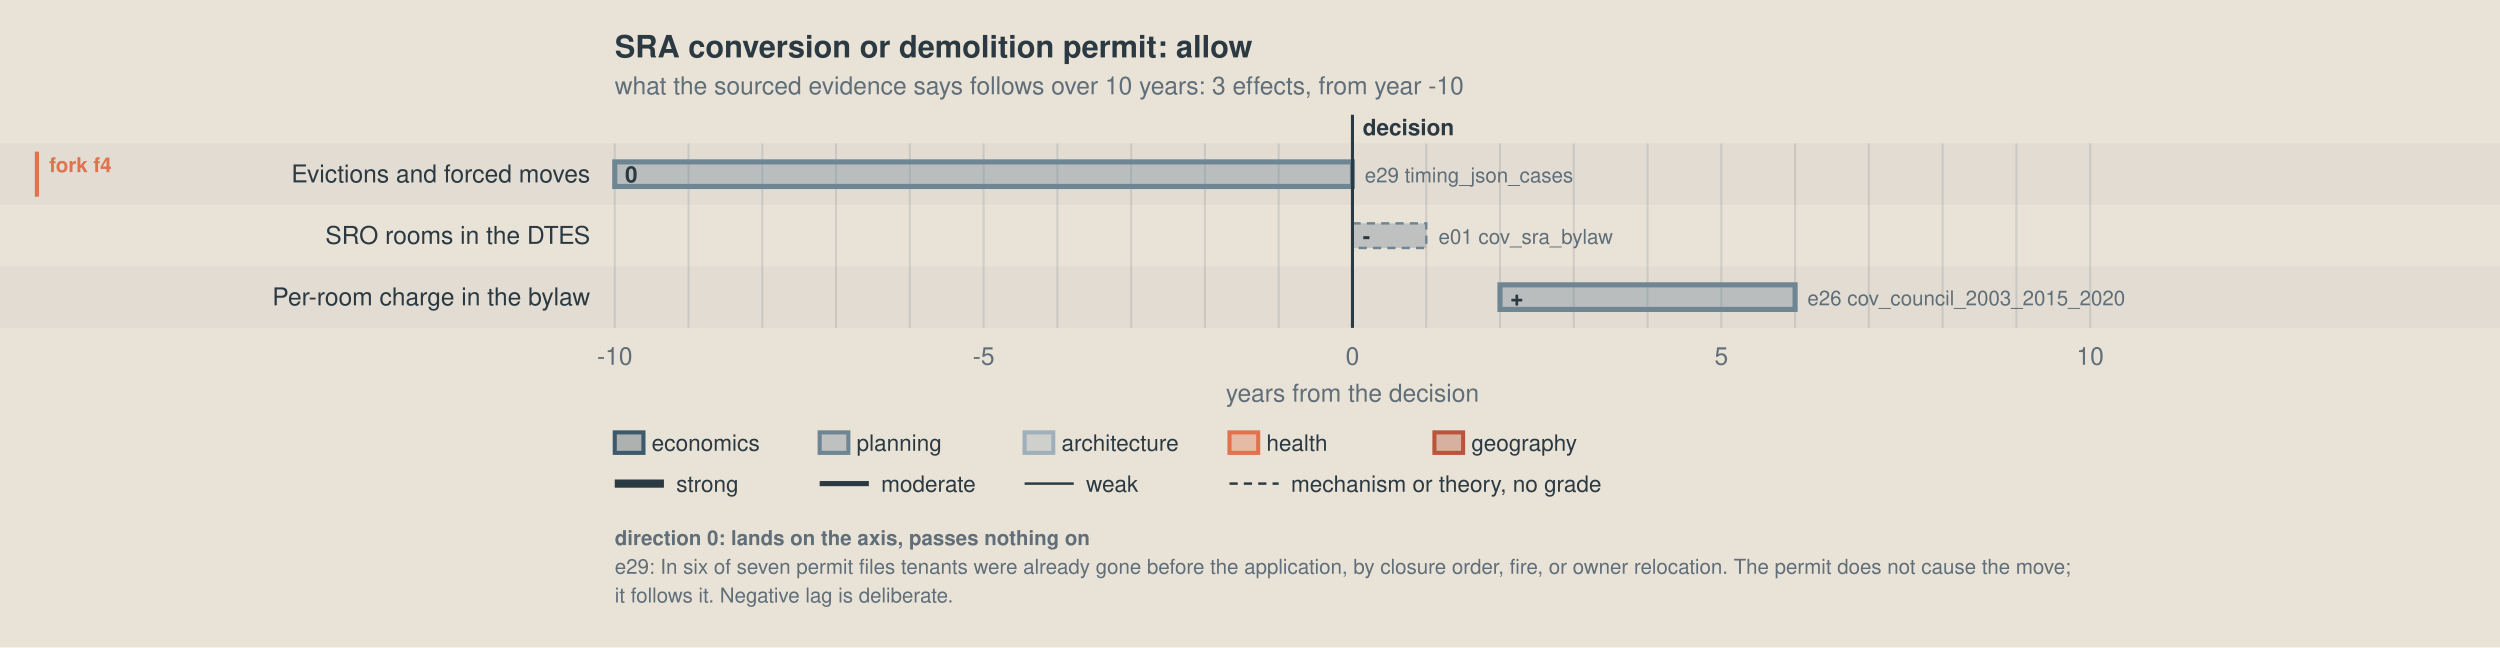
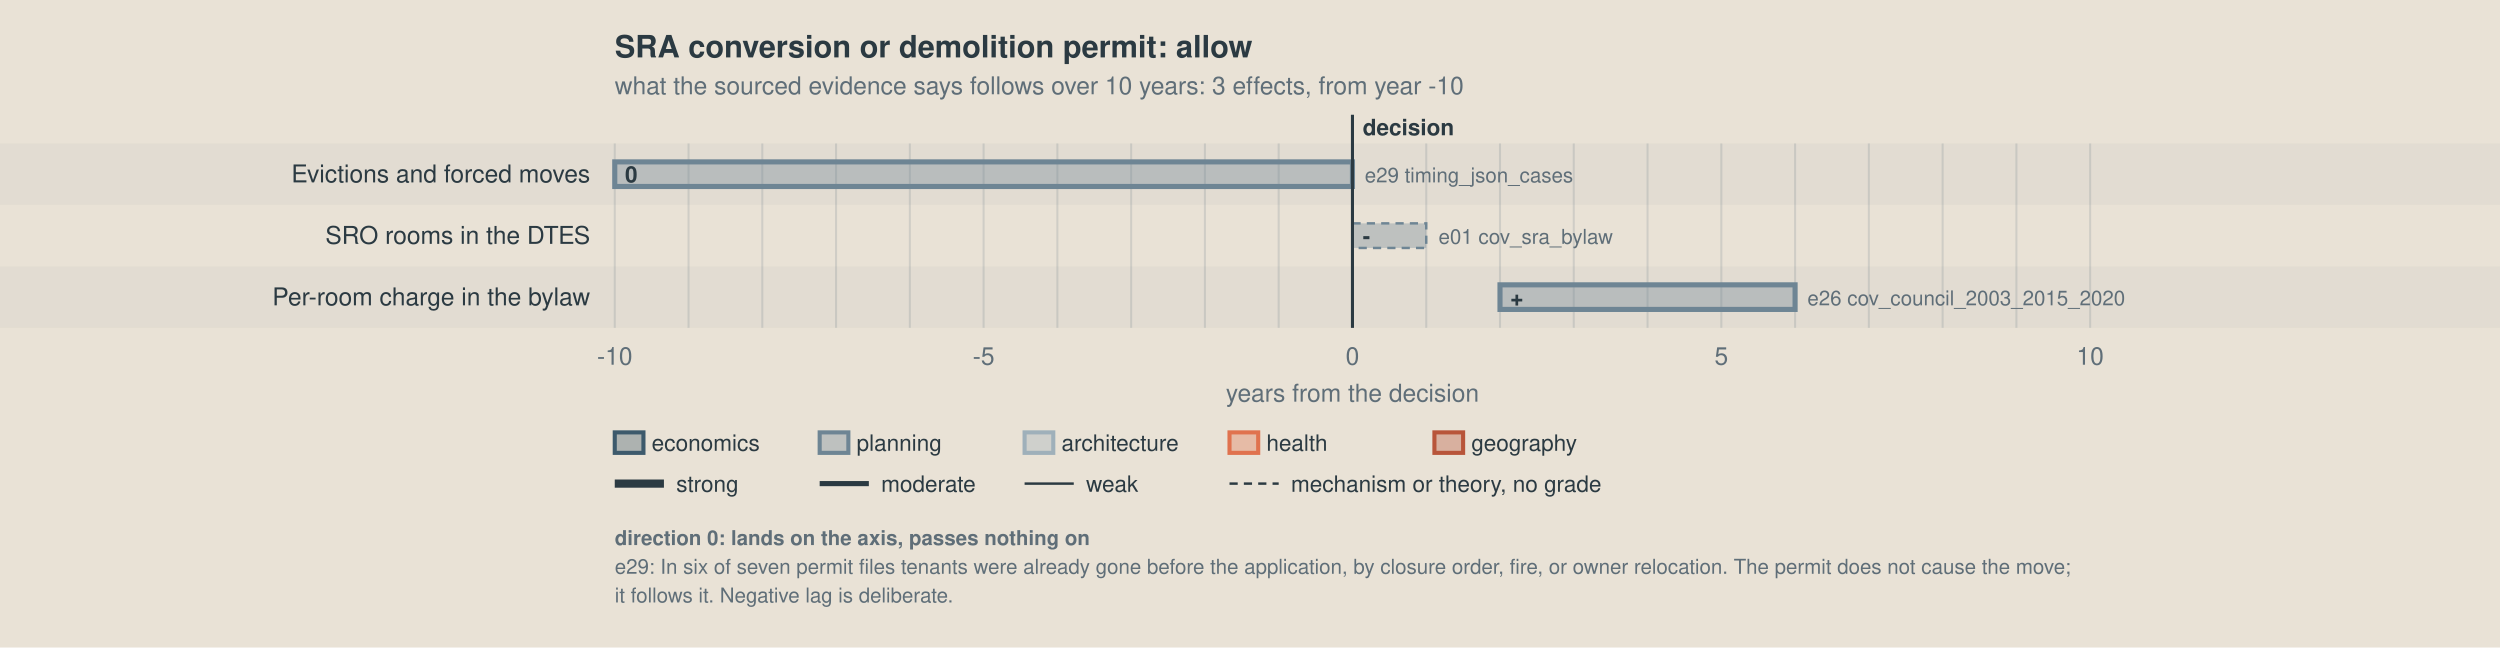
<svg xmlns="http://www.w3.org/2000/svg" width="1220" height="316" viewBox="0 0 1220 316" font-family="Helvetica, Arial, sans-serif" font-size="12" fill="#2B3A42">
  <defs>
    <pattern id="hatch" width="6" height="6" patternUnits="userSpaceOnUse" patternTransform="rotate(45)">
      <line x1="0" y1="0" x2="0" y2="6" stroke="#C9A66B" stroke-opacity="0.6" stroke-width="1" />
    </pattern>
  </defs>
  <rect width="1220" height="316" fill="#E9E2D6" />
  <text x="300" y="28" font-size="15" font-weight="bold">SRA conversion or demolition permit: allow</text>
  <text x="300" y="46" fill="#5F6E78">what the sourced evidence says follows over 10 years: 3 effects, from year -10</text>
  <line x1="300" y1="70" x2="300" y2="160" stroke="#3D5A6C" stroke-opacity="0.15" stroke-width="1" />
  <text x="300" y="178" text-anchor="middle" fill="#5F6E78">-10</text>
  <line x1="336" y1="70" x2="336" y2="160" stroke="#3D5A6C" stroke-opacity="0.15" stroke-width="1" />
  <line x1="372" y1="70" x2="372" y2="160" stroke="#3D5A6C" stroke-opacity="0.15" stroke-width="1" />
  <line x1="408" y1="70" x2="408" y2="160" stroke="#3D5A6C" stroke-opacity="0.15" stroke-width="1" />
  <line x1="444" y1="70" x2="444" y2="160" stroke="#3D5A6C" stroke-opacity="0.15" stroke-width="1" />
  <line x1="480" y1="70" x2="480" y2="160" stroke="#3D5A6C" stroke-opacity="0.15" stroke-width="1" />
  <text x="480" y="178" text-anchor="middle" fill="#5F6E78">-5</text>
  <line x1="516" y1="70" x2="516" y2="160" stroke="#3D5A6C" stroke-opacity="0.15" stroke-width="1" />
  <line x1="552" y1="70" x2="552" y2="160" stroke="#3D5A6C" stroke-opacity="0.15" stroke-width="1" />
  <line x1="588" y1="70" x2="588" y2="160" stroke="#3D5A6C" stroke-opacity="0.15" stroke-width="1" />
  <line x1="624" y1="70" x2="624" y2="160" stroke="#3D5A6C" stroke-opacity="0.15" stroke-width="1" />
  <line x1="660" y1="70" x2="660" y2="160" stroke="#3D5A6C" stroke-opacity="0.15" stroke-width="1" />
  <text x="660" y="178" text-anchor="middle" fill="#5F6E78">0</text>
  <line x1="696" y1="70" x2="696" y2="160" stroke="#3D5A6C" stroke-opacity="0.15" stroke-width="1" />
  <line x1="732" y1="70" x2="732" y2="160" stroke="#3D5A6C" stroke-opacity="0.15" stroke-width="1" />
  <line x1="768" y1="70" x2="768" y2="160" stroke="#3D5A6C" stroke-opacity="0.15" stroke-width="1" />
  <line x1="804" y1="70" x2="804" y2="160" stroke="#3D5A6C" stroke-opacity="0.15" stroke-width="1" />
  <line x1="840" y1="70" x2="840" y2="160" stroke="#3D5A6C" stroke-opacity="0.15" stroke-width="1" />
  <text x="840" y="178" text-anchor="middle" fill="#5F6E78">5</text>
  <line x1="876" y1="70" x2="876" y2="160" stroke="#3D5A6C" stroke-opacity="0.15" stroke-width="1" />
  <line x1="912" y1="70" x2="912" y2="160" stroke="#3D5A6C" stroke-opacity="0.15" stroke-width="1" />
  <line x1="948" y1="70" x2="948" y2="160" stroke="#3D5A6C" stroke-opacity="0.15" stroke-width="1" />
  <line x1="984" y1="70" x2="984" y2="160" stroke="#3D5A6C" stroke-opacity="0.15" stroke-width="1" />
  <line x1="1020" y1="70" x2="1020" y2="160" stroke="#3D5A6C" stroke-opacity="0.15" stroke-width="1" />
  <text x="1020" y="178" text-anchor="middle" fill="#5F6E78">10</text>
  <text x="660.0" y="196" text-anchor="middle" fill="#5F6E78">years from the decision</text>
  <rect x="0" y="70" width="1220" height="30" fill="#3D5A6C" fill-opacity="0.04" />
  <text x="288" y="89.0" text-anchor="end">Evictions and forced moves</text>
-   <line x1="18" y1="74" x2="18" y2="96" stroke="#E0724E" stroke-width="2" />
-   <text x="24" y="84" fill="#E0724E" font-size="10" font-weight="bold">fork f4</text>
  <g>
    <rect x="300" y="79.0" width="360" height="12" fill="#6E8594" fill-opacity="0.35" stroke="#6E8594" stroke-width="2.5" />
    <text x="305" y="89.0" text-anchor="start" font-size="11" font-weight="bold" fill="#2B3A42">0</text>
    <text x="666" y="89.0" text-anchor="start" font-size="10" fill="#5F6E78">e29  timing_json_cases</text>
  </g>
  <text x="288" y="119.0" text-anchor="end">SRO rooms in the DTES</text>
  <g>
    <rect x="660" y="109.0" width="36" height="12" fill="#6E8594" fill-opacity="0.35" stroke="#6E8594" stroke-width="1.2" stroke-dasharray="4 3" />
    <text x="665" y="119.0" text-anchor="start" font-size="11" font-weight="bold" fill="#2B3A42">-</text>
    <text x="702" y="119.0" text-anchor="start" font-size="10" fill="#5F6E78">e01  cov_sra_bylaw</text>
  </g>
  <rect x="0" y="130" width="1220" height="30" fill="#3D5A6C" fill-opacity="0.04" />
  <text x="288" y="149.0" text-anchor="end">Per-room charge in the bylaw</text>
  <g>
    <rect x="732" y="139.0" width="144" height="12" fill="#6E8594" fill-opacity="0.35" stroke="#6E8594" stroke-width="2.5" />
    <text x="737" y="149.0" text-anchor="start" font-size="11" font-weight="bold" fill="#2B3A42">+</text>
    <text x="882" y="149.0" text-anchor="start" font-size="10" fill="#5F6E78">e26  cov_council_2003_2015_2020</text>
  </g>
  <line x1="660" y1="56" x2="660" y2="160" stroke="#2B3A42" stroke-width="1.5" />
  <text x="665" y="66" font-size="11" font-weight="bold">decision</text>
  <rect x="300" y="211" width="14" height="10" fill="#3D5A6C" fill-opacity="0.35" stroke="#3D5A6C" stroke-width="2" />
  <text x="318" y="220" font-size="11">economics</text>
  <rect x="400" y="211" width="14" height="10" fill="#6E8594" fill-opacity="0.35" stroke="#6E8594" stroke-width="2" />
  <text x="418" y="220" font-size="11">planning</text>
  <rect x="500" y="211" width="14" height="10" fill="#9FB0BA" fill-opacity="0.35" stroke="#9FB0BA" stroke-width="2" />
  <text x="518" y="220" font-size="11">architecture</text>
  <rect x="600" y="211" width="14" height="10" fill="#E0724E" fill-opacity="0.35" stroke="#E0724E" stroke-width="2" />
  <text x="618" y="220" font-size="11">health</text>
  <rect x="700" y="211" width="14" height="10" fill="#B8553A" fill-opacity="0.35" stroke="#B8553A" stroke-width="2" />
  <text x="718" y="220" font-size="11">geography</text>
  <line x1="300" y1="236" x2="324" y2="236" stroke="#2B3A42" stroke-width="4.0" />
  <text x="330" y="240" font-size="11">strong</text>
  <line x1="400" y1="236" x2="424" y2="236" stroke="#2B3A42" stroke-width="2.5" />
  <text x="430" y="240" font-size="11">moderate</text>
  <line x1="500" y1="236" x2="524" y2="236" stroke="#2B3A42" stroke-width="1.2" />
  <text x="530" y="240" font-size="11">weak</text>
  <line x1="600" y1="236" x2="624" y2="236" stroke="#2B3A42" stroke-width="1.2" stroke-dasharray="4 3" />
  <text x="630" y="240" font-size="11">mechanism or theory, no grade</text>
  <text x="300" y="266" font-size="10" font-weight="bold" fill="#5F6E78">direction 0: lands on the axis, passes nothing on</text>
  <text x="300" y="280" font-size="10" fill="#5F6E78">e29: In six of seven permit files tenants were already gone before the application, by closure order, fire, or owner relocation. The permit does not cause the move;</text>
  <text x="300" y="294" font-size="10" fill="#5F6E78">it follows it. Negative lag is deliberate.</text>
</svg>
